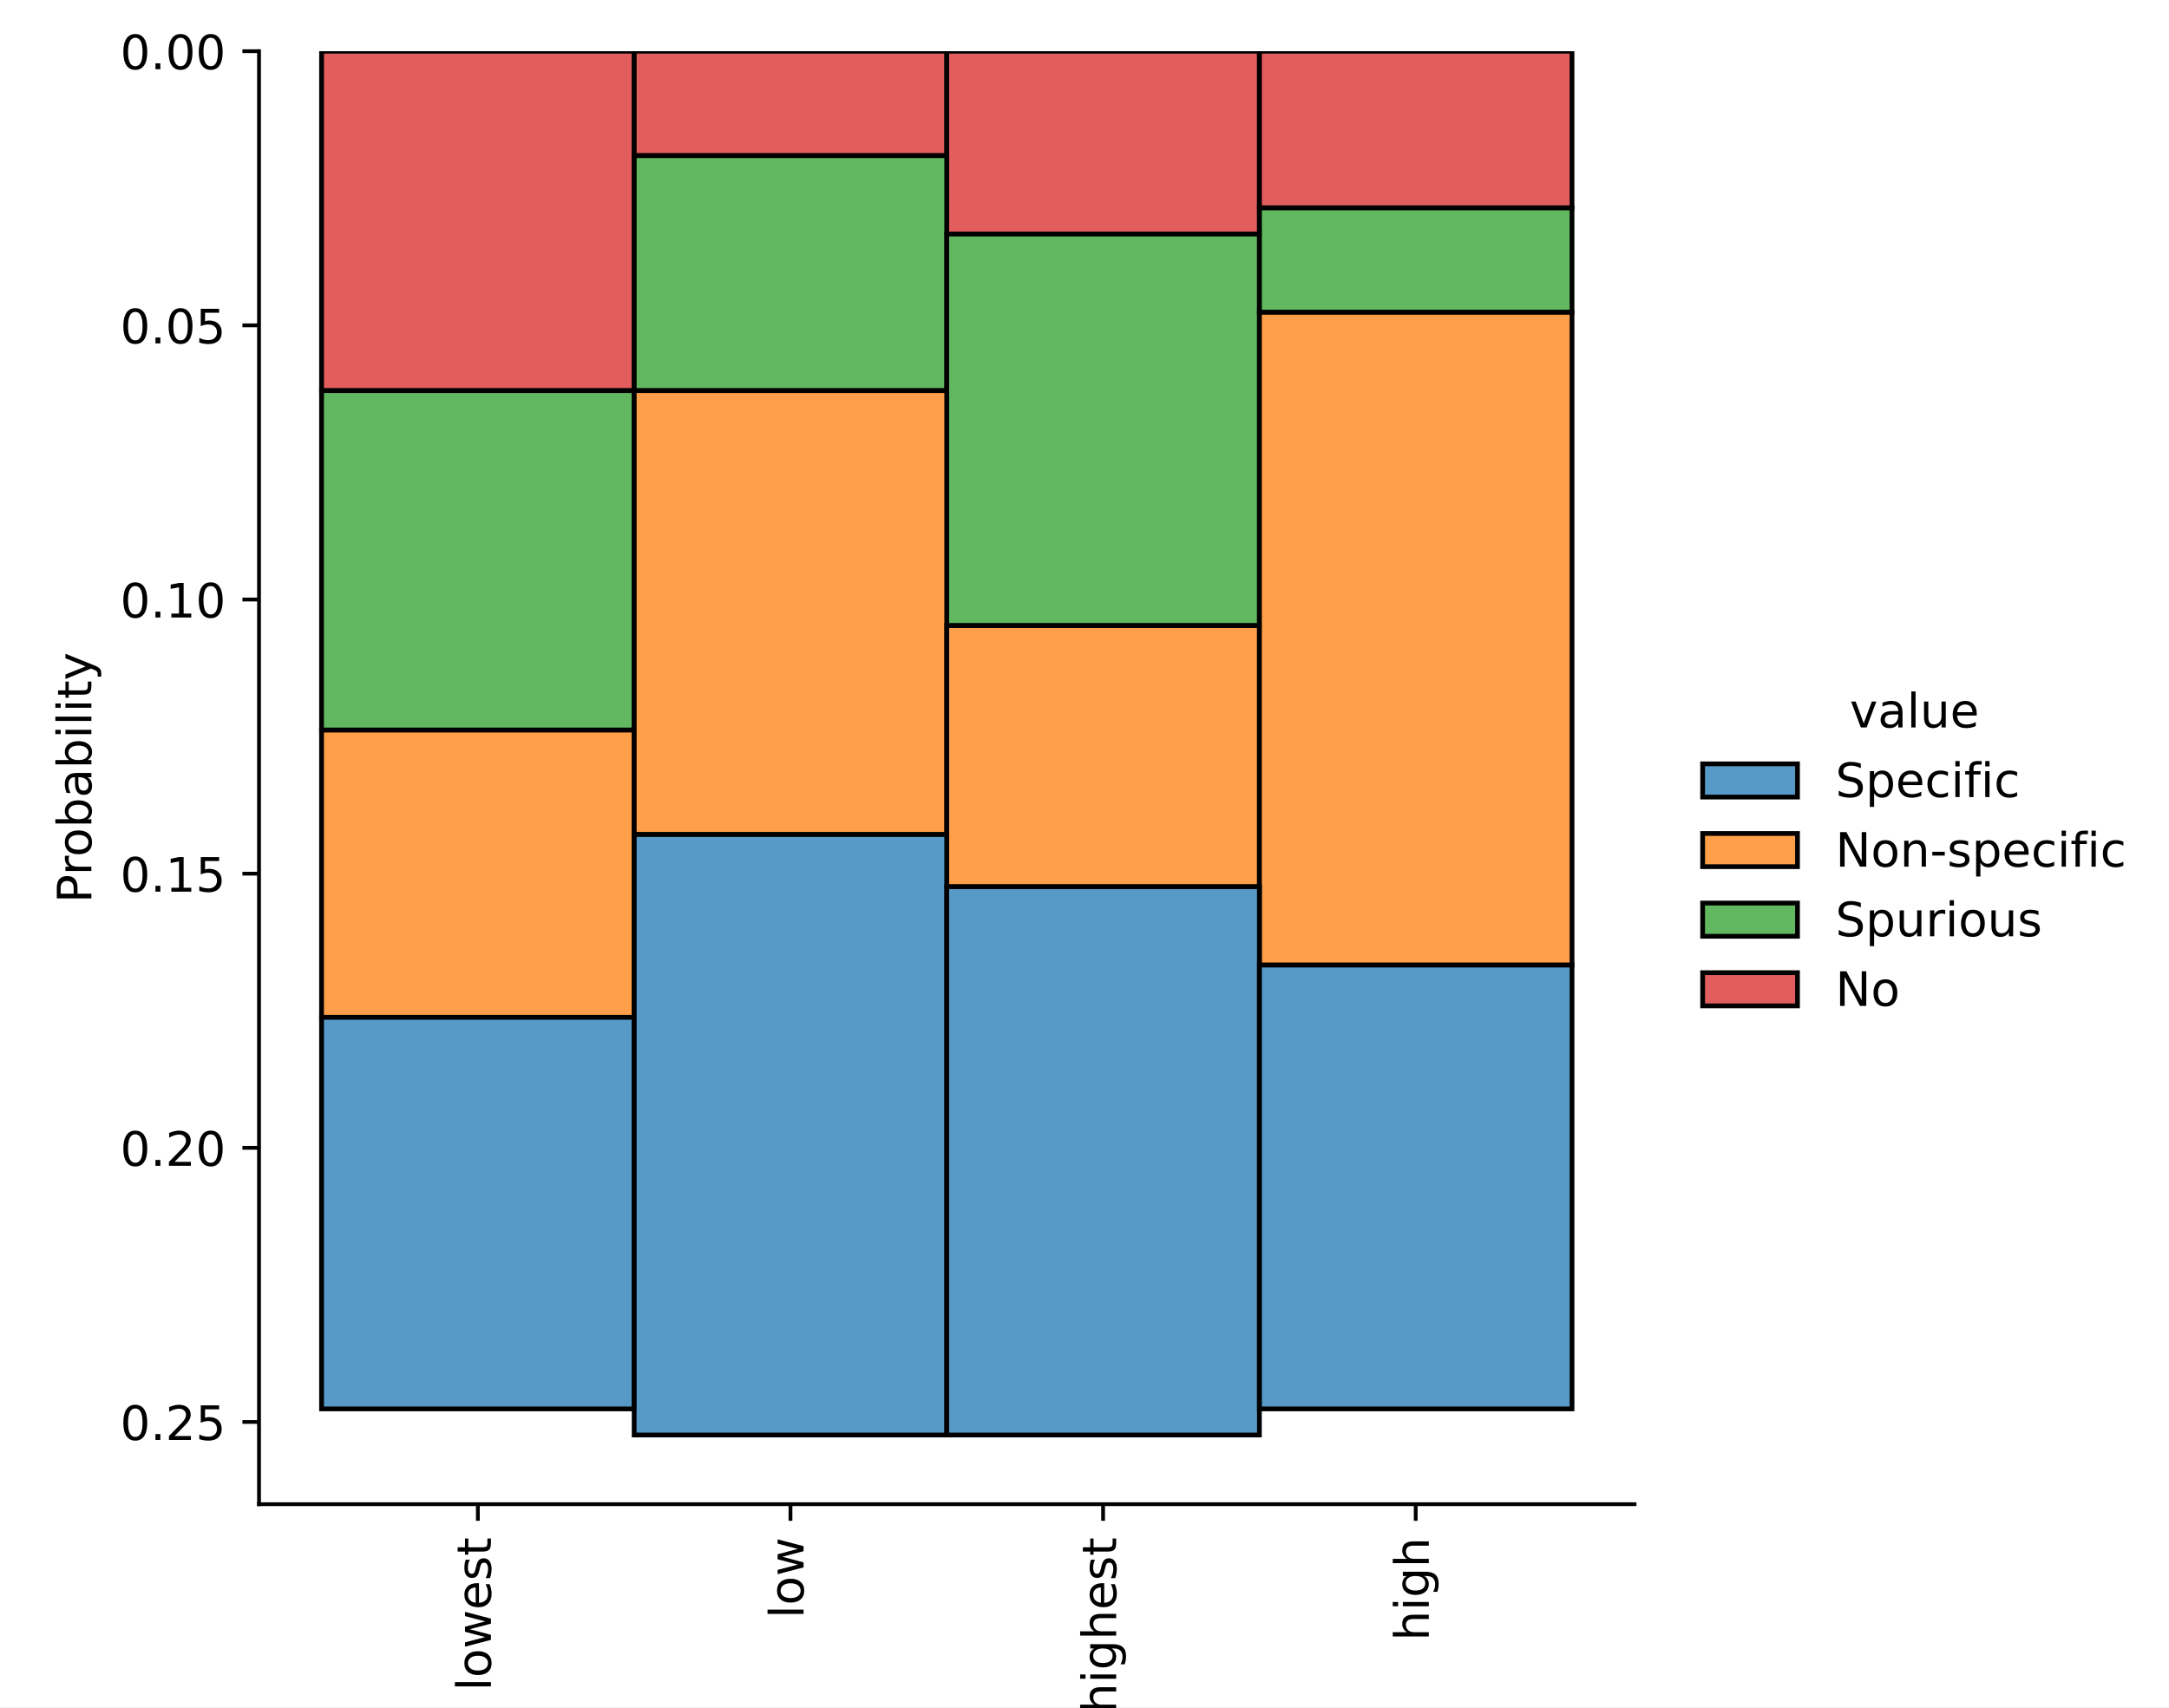
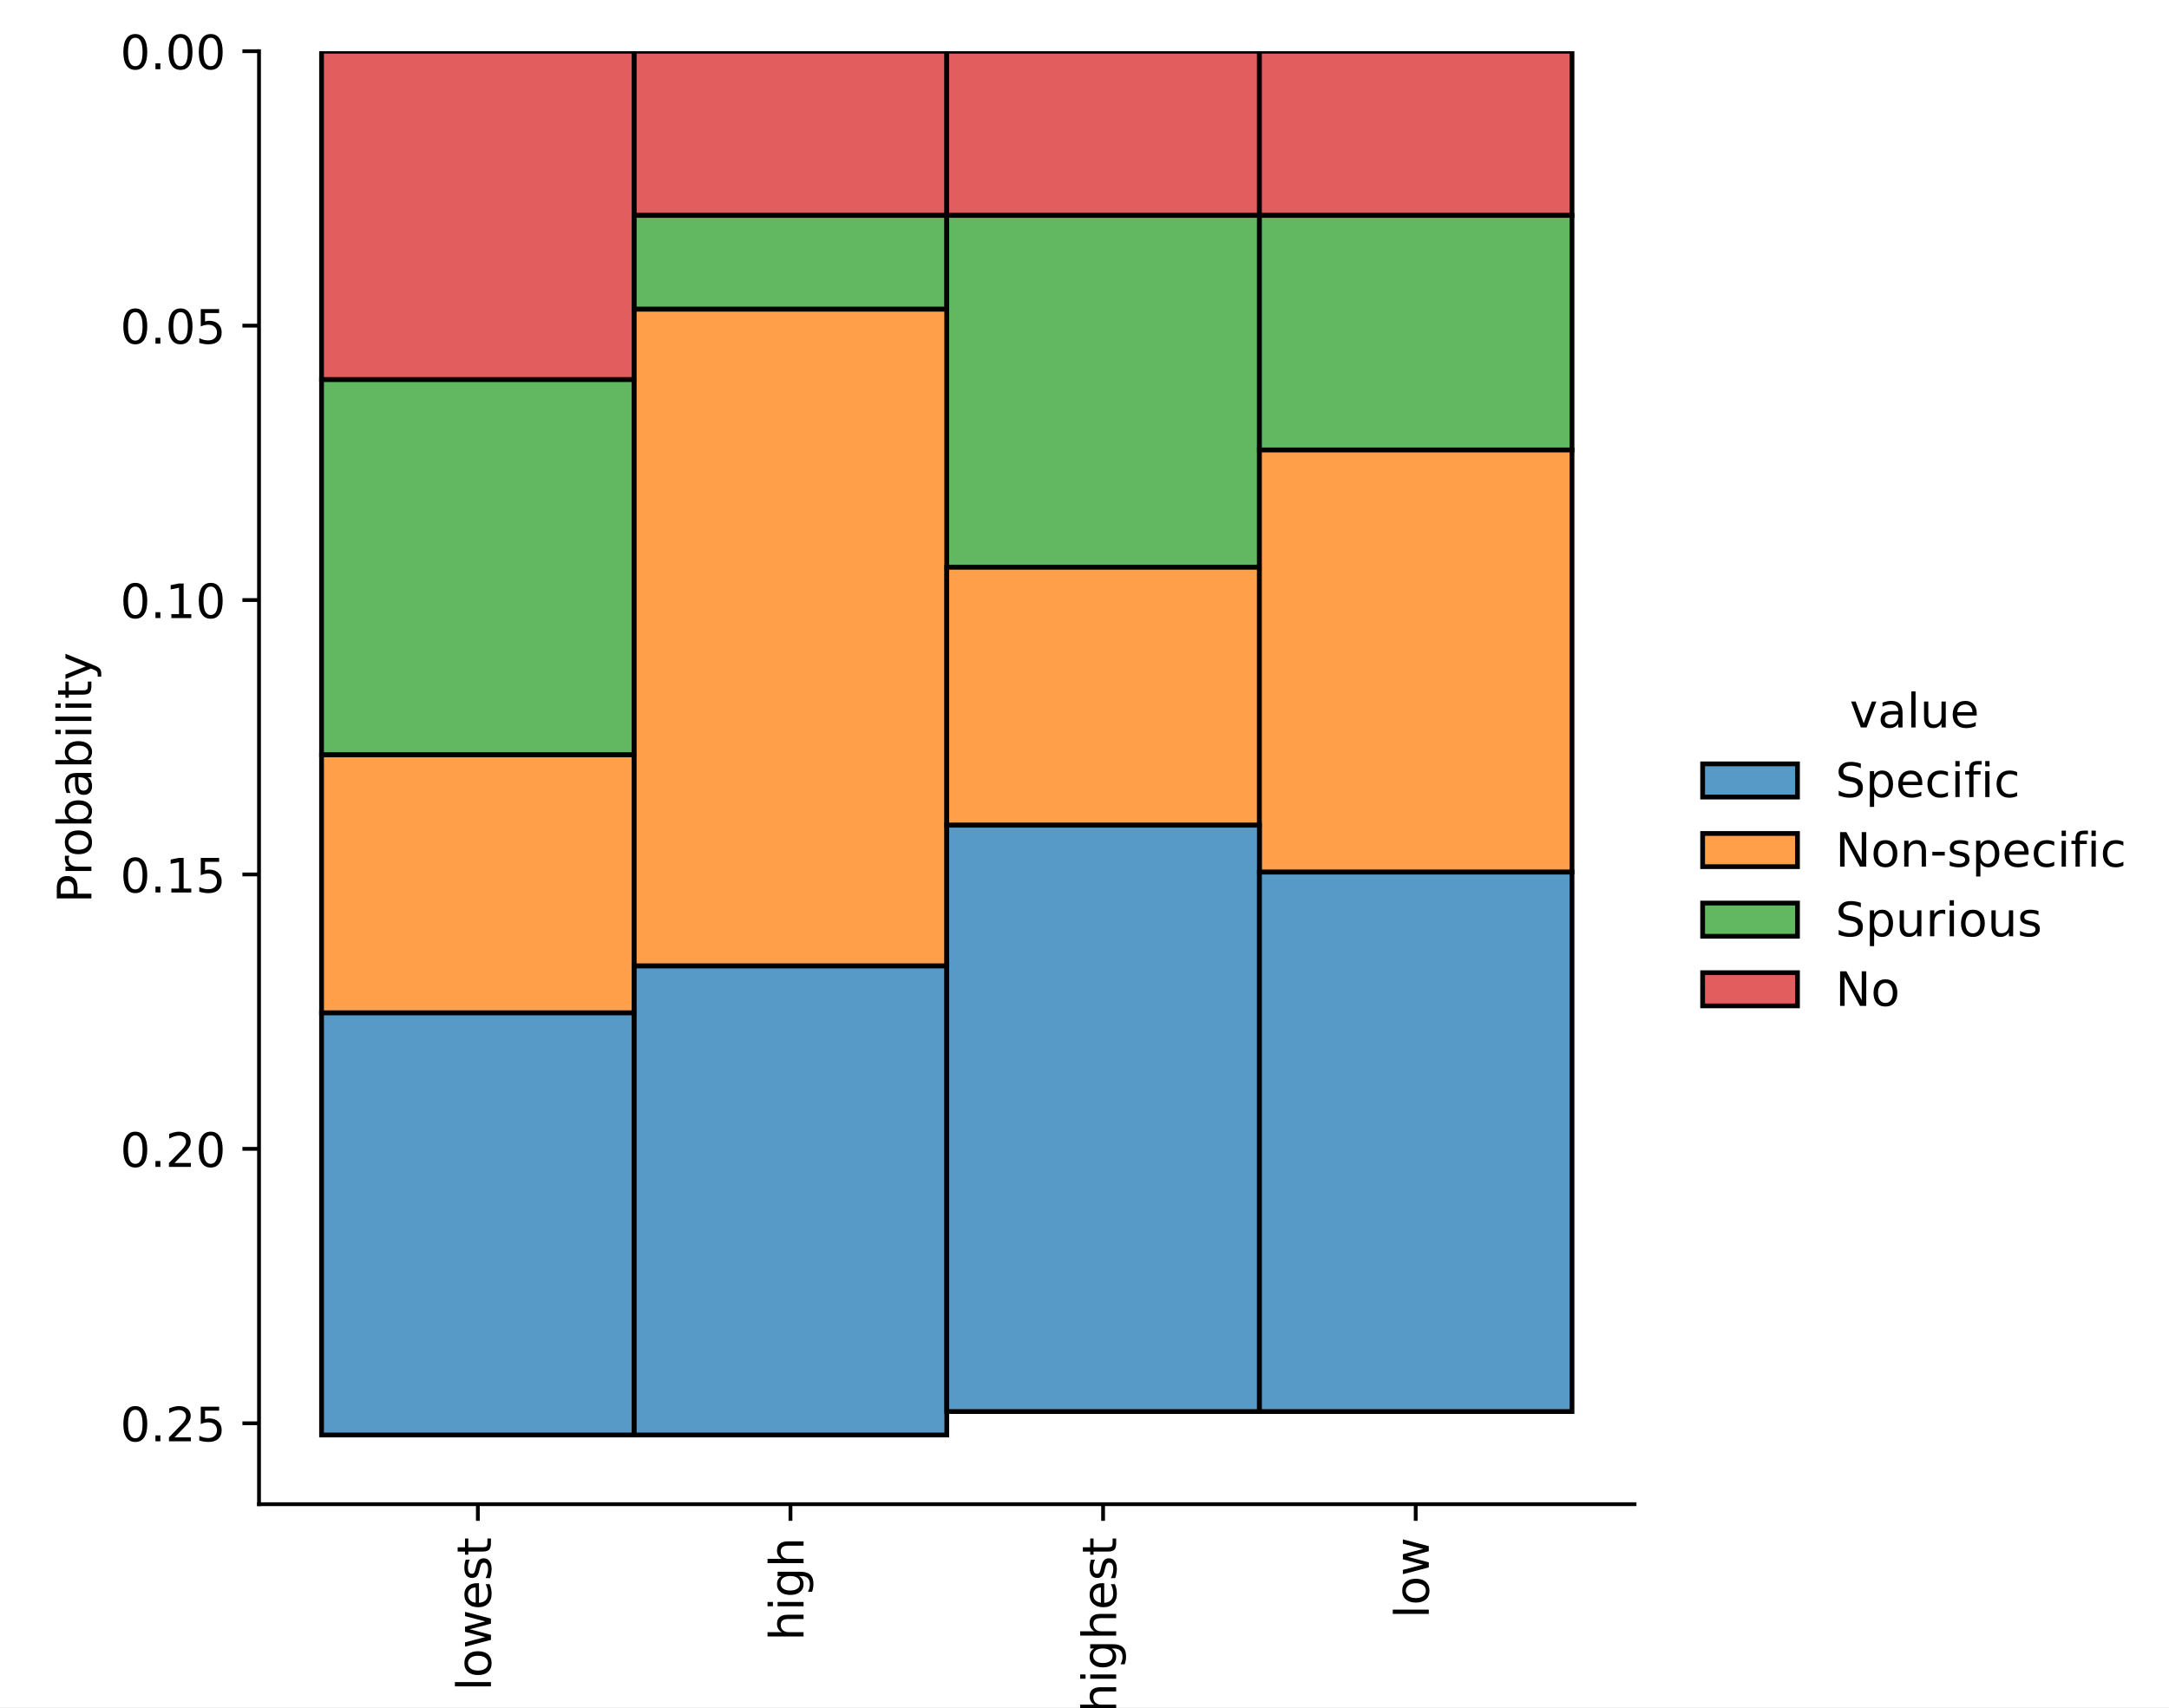
<svg xmlns="http://www.w3.org/2000/svg" xmlns:xlink="http://www.w3.org/1999/xlink" width="457.312pt" height="360pt" viewBox="0 0 457.312 360" version="1.1">
  <defs>
    <style type="text/css">*{stroke-linejoin: round; stroke-linecap: butt}</style>
  </defs>
  <g id="figure_1">
    <g id="patch_1">
      <path d="M 0 360  L 457.312 360  L 457.312 0  L 0 0  z " style="fill: #ffffff" />
    </g>
    <g id="axes_1">
      <g id="patch_2">
        <path d="M 54.612 317.2  L 344.627 317.2  L 344.627 10.8  L 54.612 10.8  z " style="fill: #ffffff" />
      </g>
      <g id="patch_3">
-         <path d="M 67.795 10.8  L 133.707 10.8  L 133.707 82.376  L 67.795 82.376  z " clip-path="url(#p4d5f2d1c03)" style="fill: #d62728; fill-opacity: 0.75; stroke: #000000; stroke-linejoin: miter" />
+         <path d="M 67.795 10.8  L 133.707 10.8  L 133.707 80.043  L 67.795 80.043  z " clip-path="url(#p7d5ce05c84)" style="fill: #d62728; fill-opacity: 0.75; stroke: #000000; stroke-linejoin: miter" />
      </g>
      <g id="patch_4">
-         <path d="M 133.707 10.8  L 199.62 10.8  L 199.62 32.823  L 133.707 32.823  z " clip-path="url(#p4d5f2d1c03)" style="fill: #d62728; fill-opacity: 0.75; stroke: #000000; stroke-linejoin: miter" />
+         <path d="M 133.707 10.8  L 199.62 10.8  L 199.62 45.421  L 133.707 45.421  z " clip-path="url(#p7d5ce05c84)" style="fill: #d62728; fill-opacity: 0.75; stroke: #000000; stroke-linejoin: miter" />
      </g>
      <g id="patch_5">
-         <path d="M 199.62 10.8  L 265.532 10.8  L 265.532 49.341  L 199.62 49.341  z " clip-path="url(#p4d5f2d1c03)" style="fill: #d62728; fill-opacity: 0.75; stroke: #000000; stroke-linejoin: miter" />
+         <path d="M 199.62 10.8  L 265.532 10.8  L 265.532 45.421  L 199.62 45.421  z " clip-path="url(#p7d5ce05c84)" style="fill: #d62728; fill-opacity: 0.75; stroke: #000000; stroke-linejoin: miter" />
      </g>
      <g id="patch_6">
-         <path d="M 265.532 10.8  L 331.444 10.8  L 331.444 43.835  L 265.532 43.835  z " clip-path="url(#p4d5f2d1c03)" style="fill: #d62728; fill-opacity: 0.75; stroke: #000000; stroke-linejoin: miter" />
+         <path d="M 265.532 10.8  L 331.444 10.8  L 331.444 45.421  L 265.532 45.421  z " clip-path="url(#p7d5ce05c84)" style="fill: #d62728; fill-opacity: 0.75; stroke: #000000; stroke-linejoin: miter" />
      </g>
      <g id="patch_7">
-         <path d="M 67.795 82.376  L 133.707 82.376  L 133.707 153.952  L 67.795 153.952  z " clip-path="url(#p4d5f2d1c03)" style="fill: #2ca02c; fill-opacity: 0.75; stroke: #000000; stroke-linejoin: miter" />
+         <path d="M 67.795 80.043  L 133.707 80.043  L 133.707 159.178  L 67.795 159.178  z " clip-path="url(#p7d5ce05c84)" style="fill: #2ca02c; fill-opacity: 0.75; stroke: #000000; stroke-linejoin: miter" />
      </g>
      <g id="patch_8">
-         <path d="M 133.707 32.823  L 199.62 32.823  L 199.62 82.376  L 133.707 82.376  z " clip-path="url(#p4d5f2d1c03)" style="fill: #2ca02c; fill-opacity: 0.75; stroke: #000000; stroke-linejoin: miter" />
+         <path d="M 133.707 45.421  L 199.62 45.421  L 199.62 65.205  L 133.707 65.205  z " clip-path="url(#p7d5ce05c84)" style="fill: #2ca02c; fill-opacity: 0.75; stroke: #000000; stroke-linejoin: miter" />
      </g>
      <g id="patch_9">
-         <path d="M 199.62 49.341  L 265.532 49.341  L 265.532 131.928  L 199.62 131.928  z " clip-path="url(#p4d5f2d1c03)" style="fill: #2ca02c; fill-opacity: 0.75; stroke: #000000; stroke-linejoin: miter" />
+         <path d="M 199.62 45.421  L 265.532 45.421  L 265.532 119.61  L 199.62 119.61  z " clip-path="url(#p7d5ce05c84)" style="fill: #2ca02c; fill-opacity: 0.75; stroke: #000000; stroke-linejoin: miter" />
      </g>
      <g id="patch_10">
-         <path d="M 265.532 43.835  L 331.444 43.835  L 331.444 65.858  L 265.532 65.858  z " clip-path="url(#p4d5f2d1c03)" style="fill: #2ca02c; fill-opacity: 0.75; stroke: #000000; stroke-linejoin: miter" />
+         <path d="M 265.532 45.421  L 331.444 45.421  L 331.444 94.881  L 265.532 94.881  z " clip-path="url(#p7d5ce05c84)" style="fill: #2ca02c; fill-opacity: 0.75; stroke: #000000; stroke-linejoin: miter" />
      </g>
      <g id="patch_11">
-         <path d="M 67.795 153.952  L 133.707 153.952  L 133.707 214.516  L 67.795 214.516  z " clip-path="url(#p4d5f2d1c03)" style="fill: #ff7f0e; fill-opacity: 0.75; stroke: #000000; stroke-linejoin: miter" />
+         <path d="M 67.795 159.178  L 133.707 159.178  L 133.707 213.583  L 67.795 213.583  z " clip-path="url(#p7d5ce05c84)" style="fill: #ff7f0e; fill-opacity: 0.75; stroke: #000000; stroke-linejoin: miter" />
      </g>
      <g id="patch_12">
-         <path d="M 133.707 82.376  L 199.62 82.376  L 199.62 175.975  L 133.707 175.975  z " clip-path="url(#p4d5f2d1c03)" style="fill: #ff7f0e; fill-opacity: 0.75; stroke: #000000; stroke-linejoin: miter" />
+         <path d="M 133.707 65.205  L 199.62 65.205  L 199.62 203.691  L 133.707 203.691  z " clip-path="url(#p7d5ce05c84)" style="fill: #ff7f0e; fill-opacity: 0.75; stroke: #000000; stroke-linejoin: miter" />
      </g>
      <g id="patch_13">
-         <path d="M 199.62 131.928  L 265.532 131.928  L 265.532 186.987  L 199.62 186.987  z " clip-path="url(#p4d5f2d1c03)" style="fill: #ff7f0e; fill-opacity: 0.75; stroke: #000000; stroke-linejoin: miter" />
+         <path d="M 199.62 119.61  L 265.532 119.61  L 265.532 174.015  L 199.62 174.015  z " clip-path="url(#p7d5ce05c84)" style="fill: #ff7f0e; fill-opacity: 0.75; stroke: #000000; stroke-linejoin: miter" />
      </g>
      <g id="patch_14">
-         <path d="M 265.532 65.858  L 331.444 65.858  L 331.444 203.504  L 265.532 203.504  z " clip-path="url(#p4d5f2d1c03)" style="fill: #ff7f0e; fill-opacity: 0.75; stroke: #000000; stroke-linejoin: miter" />
+         <path d="M 265.532 94.881  L 331.444 94.881  L 331.444 183.907  L 265.532 183.907  z " clip-path="url(#p7d5ce05c84)" style="fill: #ff7f0e; fill-opacity: 0.75; stroke: #000000; stroke-linejoin: miter" />
      </g>
      <g id="patch_15">
-         <path d="M 67.795 214.516  L 133.707 214.516  L 133.707 297.104  L 67.795 297.104  z " clip-path="url(#p4d5f2d1c03)" style="fill: #1f77b4; fill-opacity: 0.75; stroke: #000000; stroke-linejoin: miter" />
+         <path d="M 67.795 213.583  L 133.707 213.583  L 133.707 302.61  L 67.795 302.61  z " clip-path="url(#p7d5ce05c84)" style="fill: #1f77b4; fill-opacity: 0.75; stroke: #000000; stroke-linejoin: miter" />
      </g>
      <g id="patch_16">
-         <path d="M 133.707 175.975  L 199.62 175.975  L 199.62 302.61  L 133.707 302.61  z " clip-path="url(#p4d5f2d1c03)" style="fill: #1f77b4; fill-opacity: 0.75; stroke: #000000; stroke-linejoin: miter" />
+         <path d="M 133.707 203.691  L 199.62 203.691  L 199.62 302.61  L 133.707 302.61  z " clip-path="url(#p7d5ce05c84)" style="fill: #1f77b4; fill-opacity: 0.75; stroke: #000000; stroke-linejoin: miter" />
      </g>
      <g id="patch_17">
-         <path d="M 199.62 186.987  L 265.532 186.987  L 265.532 302.61  L 199.62 302.61  z " clip-path="url(#p4d5f2d1c03)" style="fill: #1f77b4; fill-opacity: 0.75; stroke: #000000; stroke-linejoin: miter" />
+         <path d="M 199.62 174.015  L 265.532 174.015  L 265.532 297.664  L 199.62 297.664  z " clip-path="url(#p7d5ce05c84)" style="fill: #1f77b4; fill-opacity: 0.75; stroke: #000000; stroke-linejoin: miter" />
      </g>
      <g id="patch_18">
-         <path d="M 265.532 203.504  L 331.444 203.504  L 331.444 297.104  L 265.532 297.104  z " clip-path="url(#p4d5f2d1c03)" style="fill: #1f77b4; fill-opacity: 0.75; stroke: #000000; stroke-linejoin: miter" />
+         <path d="M 265.532 183.907  L 331.444 183.907  L 331.444 297.664  L 265.532 297.664  z " clip-path="url(#p7d5ce05c84)" style="fill: #1f77b4; fill-opacity: 0.75; stroke: #000000; stroke-linejoin: miter" />
      </g>
      <g id="matplotlib.axis_1">
        <g id="xtick_1">
          <g id="line2d_1">
            <defs>
-               <path id="mb6235e58ac" d="M 0 0  L 0 3.5  " style="stroke: #000000; stroke-width: 0.8" />
+               <path id="m3f5d22ed80" d="M 0 0  L 0 3.5  " style="stroke: #000000; stroke-width: 0.8" />
            </defs>
            <g>
-               <use xlink:href="#mb6235e58ac" x="100.751" y="317.2" style="stroke: #000000; stroke-width: 0.8" />
+               <use xlink:href="#m3f5d22ed80" x="100.751" y="317.2" style="stroke: #000000; stroke-width: 0.8" />
            </g>
          </g>
          <g id="text_1">
            <g transform="translate(103.5105 356.5578) rotate(-90) scale(0.1 -0.1)">
              <defs>
                <path id="DejaVuSans-6c" d="M 603 4863  L 1178 4863  L 1178 0  L 603 0  L 603 4863  z " transform="scale(0.015625)" />
                <path id="DejaVuSans-6f" d="M 1959 3097  Q 1497 3097 1228 2736  Q 959 2375 959 1747  Q 959 1119 1226 758  Q 1494 397 1959 397  Q 2419 397 2687 759  Q 2956 1122 2956 1747  Q 2956 2369 2687 2733  Q 2419 3097 1959 3097  z M 1959 3584  Q 2709 3584 3137 3096  Q 3566 2609 3566 1747  Q 3566 888 3137 398  Q 2709 -91 1959 -91  Q 1206 -91 779 398  Q 353 888 353 1747  Q 353 2609 779 3096  Q 1206 3584 1959 3584  z " transform="scale(0.015625)" />
                <path id="DejaVuSans-77" d="M 269 3500  L 844 3500  L 1563 769  L 2278 3500  L 2956 3500  L 3675 769  L 4391 3500  L 4966 3500  L 4050 0  L 3372 0  L 2619 2869  L 1863 0  L 1184 0  L 269 3500  z " transform="scale(0.015625)" />
                <path id="DejaVuSans-65" d="M 3597 1894  L 3597 1613  L 953 1613  Q 991 1019 1311 708  Q 1631 397 2203 397  Q 2534 397 2845 478  Q 3156 559 3463 722  L 3463 178  Q 3153 47 2828 -22  Q 2503 -91 2169 -91  Q 1331 -91 842 396  Q 353 884 353 1716  Q 353 2575 817 3079  Q 1281 3584 2069 3584  Q 2775 3584 3186 3129  Q 3597 2675 3597 1894  z M 3022 2063  Q 3016 2534 2758 2815  Q 2500 3097 2075 3097  Q 1594 3097 1305 2825  Q 1016 2553 972 2059  L 3022 2063  z " transform="scale(0.015625)" />
                <path id="DejaVuSans-73" d="M 2834 3397  L 2834 2853  Q 2591 2978 2328 3040  Q 2066 3103 1784 3103  Q 1356 3103 1142 2972  Q 928 2841 928 2578  Q 928 2378 1081 2264  Q 1234 2150 1697 2047  L 1894 2003  Q 2506 1872 2764 1633  Q 3022 1394 3022 966  Q 3022 478 2636 193  Q 2250 -91 1575 -91  Q 1294 -91 989 -36  Q 684 19 347 128  L 347 722  Q 666 556 975 473  Q 1284 391 1588 391  Q 1994 391 2212 530  Q 2431 669 2431 922  Q 2431 1156 2273 1281  Q 2116 1406 1581 1522  L 1381 1569  Q 847 1681 609 1914  Q 372 2147 372 2553  Q 372 3047 722 3315  Q 1072 3584 1716 3584  Q 2034 3584 2315 3537  Q 2597 3491 2834 3397  z " transform="scale(0.015625)" />
                <path id="DejaVuSans-74" d="M 1172 4494  L 1172 3500  L 2356 3500  L 2356 3053  L 1172 3053  L 1172 1153  Q 1172 725 1289 603  Q 1406 481 1766 481  L 2356 481  L 2356 0  L 1766 0  Q 1100 0 847 248  Q 594 497 594 1153  L 594 3053  L 172 3053  L 172 3500  L 594 3500  L 594 4494  L 1172 4494  z " transform="scale(0.015625)" />
              </defs>
              <use xlink:href="#DejaVuSans-6c" />
              <use xlink:href="#DejaVuSans-6f" transform="translate(27.7832 0)" />
              <use xlink:href="#DejaVuSans-77" transform="translate(88.96484 0)" />
              <use xlink:href="#DejaVuSans-65" transform="translate(170.752 0)" />
              <use xlink:href="#DejaVuSans-73" transform="translate(232.2754 0)" />
              <use xlink:href="#DejaVuSans-74" transform="translate(284.375 0)" />
            </g>
          </g>
        </g>
        <g id="xtick_2">
          <g id="line2d_2">
            <g>
-               <use xlink:href="#mb6235e58ac" x="166.664" y="317.2" style="stroke: #000000; stroke-width: 0.8" />
+               <use xlink:href="#m3f5d22ed80" x="166.664" y="317.2" style="stroke: #000000; stroke-width: 0.8" />
            </g>
          </g>
          <g id="text_2">
-             <g transform="translate(169.4229 341.275) rotate(-90) scale(0.1 -0.1)">
-               <use xlink:href="#DejaVuSans-6c" />
-               <use xlink:href="#DejaVuSans-6f" transform="translate(27.7832 0)" />
-               <use xlink:href="#DejaVuSans-77" transform="translate(88.96484 0)" />
-             </g>
-           </g>
-         </g>
-         <g id="xtick_3">
-           <g id="line2d_3">
-             <g>
-               <use xlink:href="#mb6235e58ac" x="232.576" y="317.2" style="stroke: #000000; stroke-width: 0.8" />
-             </g>
-           </g>
-           <g id="text_3">
-             <g transform="translate(235.3352 361.2844) rotate(-90) scale(0.1 -0.1)">
+             <g transform="translate(169.4229 346.0016) rotate(-90) scale(0.1 -0.1)">
              <defs>
                <path id="DejaVuSans-68" d="M 3513 2113  L 3513 0  L 2938 0  L 2938 2094  Q 2938 2591 2744 2837  Q 2550 3084 2163 3084  Q 1697 3084 1428 2787  Q 1159 2491 1159 1978  L 1159 0  L 581 0  L 581 4863  L 1159 4863  L 1159 2956  Q 1366 3272 1645 3428  Q 1925 3584 2291 3584  Q 2894 3584 3203 3211  Q 3513 2838 3513 2113  z " transform="scale(0.015625)" />
                <path id="DejaVuSans-69" d="M 603 3500  L 1178 3500  L 1178 0  L 603 0  L 603 3500  z M 603 4863  L 1178 4863  L 1178 4134  L 603 4134  L 603 4863  z " transform="scale(0.015625)" />
                <path id="DejaVuSans-67" d="M 2906 1791  Q 2906 2416 2648 2759  Q 2391 3103 1925 3103  Q 1463 3103 1205 2759  Q 947 2416 947 1791  Q 947 1169 1205 825  Q 1463 481 1925 481  Q 2391 481 2648 825  Q 2906 1169 2906 1791  z M 3481 434  Q 3481 -459 3084 -895  Q 2688 -1331 1869 -1331  Q 1566 -1331 1297 -1286  Q 1028 -1241 775 -1147  L 775 -588  Q 1028 -725 1275 -790  Q 1522 -856 1778 -856  Q 2344 -856 2625 -561  Q 2906 -266 2906 331  L 2906 616  Q 2728 306 2450 153  Q 2172 0 1784 0  Q 1141 0 747 490  Q 353 981 353 1791  Q 353 2603 747 3093  Q 1141 3584 1784 3584  Q 2172 3584 2450 3431  Q 2728 3278 2906 2969  L 2906 3500  L 3481 3500  L 3481 434  z " transform="scale(0.015625)" />
              </defs>
+               <use xlink:href="#DejaVuSans-68" />
+               <use xlink:href="#DejaVuSans-69" transform="translate(63.37891 0)" />
+               <use xlink:href="#DejaVuSans-67" transform="translate(91.16211 0)" />
+               <use xlink:href="#DejaVuSans-68" transform="translate(154.6387 0)" />
+             </g>
+           </g>
+         </g>
+         <g id="xtick_3">
+           <g id="line2d_3">
+             <g>
+               <use xlink:href="#m3f5d22ed80" x="232.576" y="317.2" style="stroke: #000000; stroke-width: 0.8" />
+             </g>
+           </g>
+           <g id="text_3">
+             <g transform="translate(235.3352 361.2844) rotate(-90) scale(0.1 -0.1)">
              <use xlink:href="#DejaVuSans-68" />
              <use xlink:href="#DejaVuSans-69" transform="translate(63.37891 0)" />
              <use xlink:href="#DejaVuSans-67" transform="translate(91.16211 0)" />
              <use xlink:href="#DejaVuSans-68" transform="translate(154.6387 0)" />
              <use xlink:href="#DejaVuSans-65" transform="translate(218.0176 0)" />
              <use xlink:href="#DejaVuSans-73" transform="translate(279.541 0)" />
              <use xlink:href="#DejaVuSans-74" transform="translate(331.6406 0)" />
            </g>
          </g>
        </g>
        <g id="xtick_4">
          <g id="line2d_4">
            <g>
-               <use xlink:href="#mb6235e58ac" x="298.488" y="317.2" style="stroke: #000000; stroke-width: 0.8" />
+               <use xlink:href="#m3f5d22ed80" x="298.488" y="317.2" style="stroke: #000000; stroke-width: 0.8" />
            </g>
          </g>
          <g id="text_4">
-             <g transform="translate(301.2476 346.0016) rotate(-90) scale(0.1 -0.1)">
-               <use xlink:href="#DejaVuSans-68" />
-               <use xlink:href="#DejaVuSans-69" transform="translate(63.37891 0)" />
-               <use xlink:href="#DejaVuSans-67" transform="translate(91.16211 0)" />
-               <use xlink:href="#DejaVuSans-68" transform="translate(154.6387 0)" />
+             <g transform="translate(301.2476 341.275) rotate(-90) scale(0.1 -0.1)">
+               <use xlink:href="#DejaVuSans-6c" />
+               <use xlink:href="#DejaVuSans-6f" transform="translate(27.7832 0)" />
+               <use xlink:href="#DejaVuSans-77" transform="translate(88.96484 0)" />
            </g>
          </g>
        </g>
        <g id="text_5">
          <g transform="translate(179.4478 372.8828) scale(0.1 -0.1)">
            <defs>
              <path id="DejaVuSans-76" d="M 191 3500  L 800 3500  L 1894 563  L 2988 3500  L 3597 3500  L 2284 0  L 1503 0  L 191 3500  z " transform="scale(0.015625)" />
              <path id="DejaVuSans-61" d="M 2194 1759  Q 1497 1759 1228 1600  Q 959 1441 959 1056  Q 959 750 1161 570  Q 1363 391 1709 391  Q 2188 391 2477 730  Q 2766 1069 2766 1631  L 2766 1759  L 2194 1759  z M 3341 1997  L 3341 0  L 2766 0  L 2766 531  Q 2569 213 2275 61  Q 1981 -91 1556 -91  Q 1019 -91 701 211  Q 384 513 384 1019  Q 384 1609 779 1909  Q 1175 2209 1959 2209  L 2766 2209  L 2766 2266  Q 2766 2663 2505 2880  Q 2244 3097 1772 3097  Q 1472 3097 1187 3025  Q 903 2953 641 2809  L 641 3341  Q 956 3463 1253 3523  Q 1550 3584 1831 3584  Q 2591 3584 2966 3190  Q 3341 2797 3341 1997  z " transform="scale(0.015625)" />
              <path id="DejaVuSans-72" d="M 2631 2963  Q 2534 3019 2420 3045  Q 2306 3072 2169 3072  Q 1681 3072 1420 2755  Q 1159 2438 1159 1844  L 1159 0  L 581 0  L 581 3500  L 1159 3500  L 1159 2956  Q 1341 3275 1631 3429  Q 1922 3584 2338 3584  Q 2397 3584 2469 3576  Q 2541 3569 2628 3553  L 2631 2963  z " transform="scale(0.015625)" />
              <path id="DejaVuSans-62" d="M 3116 1747  Q 3116 2381 2855 2742  Q 2594 3103 2138 3103  Q 1681 3103 1420 2742  Q 1159 2381 1159 1747  Q 1159 1113 1420 752  Q 1681 391 2138 391  Q 2594 391 2855 752  Q 3116 1113 3116 1747  z M 1159 2969  Q 1341 3281 1617 3432  Q 1894 3584 2278 3584  Q 2916 3584 3314 3078  Q 3713 2572 3713 1747  Q 3713 922 3314 415  Q 2916 -91 2278 -91  Q 1894 -91 1617 61  Q 1341 213 1159 525  L 1159 0  L 581 0  L 581 4863  L 1159 4863  L 1159 2969  z " transform="scale(0.015625)" />
            </defs>
            <use xlink:href="#DejaVuSans-76" />
            <use xlink:href="#DejaVuSans-61" transform="translate(59.17969 0)" />
            <use xlink:href="#DejaVuSans-72" transform="translate(120.459 0)" />
            <use xlink:href="#DejaVuSans-69" transform="translate(161.5723 0)" />
            <use xlink:href="#DejaVuSans-61" transform="translate(189.3555 0)" />
            <use xlink:href="#DejaVuSans-62" transform="translate(250.6348 0)" />
            <use xlink:href="#DejaVuSans-6c" transform="translate(314.1113 0)" />
            <use xlink:href="#DejaVuSans-65" transform="translate(341.8945 0)" />
          </g>
        </g>
      </g>
      <g id="matplotlib.axis_2">
        <g id="ytick_1">
          <g id="line2d_5">
            <defs>
-               <path id="m98a1bf85b0" d="M 0 0  L -3.5 0  " style="stroke: #000000; stroke-width: 0.8" />
+               <path id="m0b2430b117" d="M 0 0  L -3.5 0  " style="stroke: #000000; stroke-width: 0.8" />
            </defs>
            <g>
-               <use xlink:href="#m98a1bf85b0" x="54.612" y="10.8" style="stroke: #000000; stroke-width: 0.8" />
+               <use xlink:href="#m0b2430b117" x="54.612" y="10.8" style="stroke: #000000; stroke-width: 0.8" />
            </g>
          </g>
          <g id="text_6">
            <g transform="translate(25.34688 14.59922) scale(0.1 -0.1)">
              <defs>
                <path id="DejaVuSans-30" d="M 2034 4250  Q 1547 4250 1301 3770  Q 1056 3291 1056 2328  Q 1056 1369 1301 889  Q 1547 409 2034 409  Q 2525 409 2770 889  Q 3016 1369 3016 2328  Q 3016 3291 2770 3770  Q 2525 4250 2034 4250  z M 2034 4750  Q 2819 4750 3233 4129  Q 3647 3509 3647 2328  Q 3647 1150 3233 529  Q 2819 -91 2034 -91  Q 1250 -91 836 529  Q 422 1150 422 2328  Q 422 3509 836 4129  Q 1250 4750 2034 4750  z " transform="scale(0.015625)" />
                <path id="DejaVuSans-2e" d="M 684 794  L 1344 794  L 1344 0  L 684 0  L 684 794  z " transform="scale(0.015625)" />
              </defs>
              <use xlink:href="#DejaVuSans-30" />
              <use xlink:href="#DejaVuSans-2e" transform="translate(63.62305 0)" />
              <use xlink:href="#DejaVuSans-30" transform="translate(95.41016 0)" />
              <use xlink:href="#DejaVuSans-30" transform="translate(159.0332 0)" />
            </g>
          </g>
        </g>
        <g id="ytick_2">
          <g id="line2d_6">
            <g>
-               <use xlink:href="#m98a1bf85b0" x="54.612" y="68.611" style="stroke: #000000; stroke-width: 0.8" />
+               <use xlink:href="#m0b2430b117" x="54.612" y="68.667" style="stroke: #000000; stroke-width: 0.8" />
            </g>
          </g>
          <g id="text_7">
-             <g transform="translate(25.34688 72.41054) scale(0.1 -0.1)">
+             <g transform="translate(25.34688 72.46653) scale(0.1 -0.1)">
              <defs>
                <path id="DejaVuSans-35" d="M 691 4666  L 3169 4666  L 3169 4134  L 1269 4134  L 1269 2991  Q 1406 3038 1543 3061  Q 1681 3084 1819 3084  Q 2600 3084 3056 2656  Q 3513 2228 3513 1497  Q 3513 744 3044 326  Q 2575 -91 1722 -91  Q 1428 -91 1123 -41  Q 819 9 494 109  L 494 744  Q 775 591 1075 516  Q 1375 441 1709 441  Q 2250 441 2565 725  Q 2881 1009 2881 1497  Q 2881 1984 2565 2268  Q 2250 2553 1709 2553  Q 1456 2553 1204 2497  Q 953 2441 691 2322  L 691 4666  z " transform="scale(0.015625)" />
              </defs>
              <use xlink:href="#DejaVuSans-30" />
              <use xlink:href="#DejaVuSans-2e" transform="translate(63.62305 0)" />
              <use xlink:href="#DejaVuSans-30" transform="translate(95.41016 0)" />
              <use xlink:href="#DejaVuSans-35" transform="translate(159.0332 0)" />
            </g>
          </g>
        </g>
        <g id="ytick_3">
          <g id="line2d_7">
            <g>
-               <use xlink:href="#m98a1bf85b0" x="54.612" y="126.423" style="stroke: #000000; stroke-width: 0.8" />
+               <use xlink:href="#m0b2430b117" x="54.612" y="126.535" style="stroke: #000000; stroke-width: 0.8" />
            </g>
          </g>
          <g id="text_8">
-             <g transform="translate(25.34688 130.2219) scale(0.1 -0.1)">
+             <g transform="translate(25.34688 130.3338) scale(0.1 -0.1)">
              <defs>
                <path id="DejaVuSans-31" d="M 794 531  L 1825 531  L 1825 4091  L 703 3866  L 703 4441  L 1819 4666  L 2450 4666  L 2450 531  L 3481 531  L 3481 0  L 794 0  L 794 531  z " transform="scale(0.015625)" />
              </defs>
              <use xlink:href="#DejaVuSans-30" />
              <use xlink:href="#DejaVuSans-2e" transform="translate(63.62305 0)" />
              <use xlink:href="#DejaVuSans-31" transform="translate(95.41016 0)" />
              <use xlink:href="#DejaVuSans-30" transform="translate(159.0332 0)" />
            </g>
          </g>
        </g>
        <g id="ytick_4">
          <g id="line2d_8">
            <g>
-               <use xlink:href="#m98a1bf85b0" x="54.612" y="184.234" style="stroke: #000000; stroke-width: 0.8" />
+               <use xlink:href="#m0b2430b117" x="54.612" y="184.402" style="stroke: #000000; stroke-width: 0.8" />
            </g>
          </g>
          <g id="text_9">
-             <g transform="translate(25.34688 188.0332) scale(0.1 -0.1)">
+             <g transform="translate(25.34688 188.2012) scale(0.1 -0.1)">
              <use xlink:href="#DejaVuSans-30" />
              <use xlink:href="#DejaVuSans-2e" transform="translate(63.62305 0)" />
              <use xlink:href="#DejaVuSans-31" transform="translate(95.41016 0)" />
              <use xlink:href="#DejaVuSans-35" transform="translate(159.0332 0)" />
            </g>
          </g>
        </g>
        <g id="ytick_5">
          <g id="line2d_9">
            <g>
-               <use xlink:href="#m98a1bf85b0" x="54.612" y="242.045" style="stroke: #000000; stroke-width: 0.8" />
+               <use xlink:href="#m0b2430b117" x="54.612" y="242.269" style="stroke: #000000; stroke-width: 0.8" />
            </g>
          </g>
          <g id="text_10">
-             <g transform="translate(25.34688 245.8445) scale(0.1 -0.1)">
+             <g transform="translate(25.34688 246.0685) scale(0.1 -0.1)">
              <defs>
                <path id="DejaVuSans-32" d="M 1228 531  L 3431 531  L 3431 0  L 469 0  L 469 531  Q 828 903 1448 1529  Q 2069 2156 2228 2338  Q 2531 2678 2651 2914  Q 2772 3150 2772 3378  Q 2772 3750 2511 3984  Q 2250 4219 1831 4219  Q 1534 4219 1204 4116  Q 875 4013 500 3803  L 500 4441  Q 881 4594 1212 4672  Q 1544 4750 1819 4750  Q 2544 4750 2975 4387  Q 3406 4025 3406 3419  Q 3406 3131 3298 2873  Q 3191 2616 2906 2266  Q 2828 2175 2409 1742  Q 1991 1309 1228 531  z " transform="scale(0.015625)" />
              </defs>
              <use xlink:href="#DejaVuSans-30" />
              <use xlink:href="#DejaVuSans-2e" transform="translate(63.62305 0)" />
              <use xlink:href="#DejaVuSans-32" transform="translate(95.41016 0)" />
              <use xlink:href="#DejaVuSans-30" transform="translate(159.0332 0)" />
            </g>
          </g>
        </g>
        <g id="ytick_6">
          <g id="line2d_10">
            <g>
-               <use xlink:href="#m98a1bf85b0" x="54.612" y="299.857" style="stroke: #000000; stroke-width: 0.8" />
+               <use xlink:href="#m0b2430b117" x="54.612" y="300.137" style="stroke: #000000; stroke-width: 0.8" />
            </g>
          </g>
          <g id="text_11">
-             <g transform="translate(25.34688 303.6558) scale(0.1 -0.1)">
+             <g transform="translate(25.34688 303.9358) scale(0.1 -0.1)">
              <use xlink:href="#DejaVuSans-30" />
              <use xlink:href="#DejaVuSans-2e" transform="translate(63.62305 0)" />
              <use xlink:href="#DejaVuSans-32" transform="translate(95.41016 0)" />
              <use xlink:href="#DejaVuSans-35" transform="translate(159.0332 0)" />
            </g>
          </g>
        </g>
        <g id="text_12">
          <g transform="translate(19.26719 190.4289) rotate(-90) scale(0.1 -0.1)">
            <defs>
              <path id="DejaVuSans-50" d="M 1259 4147  L 1259 2394  L 2053 2394  Q 2494 2394 2734 2622  Q 2975 2850 2975 3272  Q 2975 3691 2734 3919  Q 2494 4147 2053 4147  L 1259 4147  z M 628 4666  L 2053 4666  Q 2838 4666 3239 4311  Q 3641 3956 3641 3272  Q 3641 2581 3239 2228  Q 2838 1875 2053 1875  L 1259 1875  L 1259 0  L 628 0  L 628 4666  z " transform="scale(0.015625)" />
              <path id="DejaVuSans-79" d="M 2059 -325  Q 1816 -950 1584 -1140  Q 1353 -1331 966 -1331  L 506 -1331  L 506 -850  L 844 -850  Q 1081 -850 1212 -737  Q 1344 -625 1503 -206  L 1606 56  L 191 3500  L 800 3500  L 1894 763  L 2988 3500  L 3597 3500  L 2059 -325  z " transform="scale(0.015625)" />
            </defs>
            <use xlink:href="#DejaVuSans-50" />
            <use xlink:href="#DejaVuSans-72" transform="translate(58.55273 0)" />
            <use xlink:href="#DejaVuSans-6f" transform="translate(97.41602 0)" />
            <use xlink:href="#DejaVuSans-62" transform="translate(158.5977 0)" />
            <use xlink:href="#DejaVuSans-61" transform="translate(222.0742 0)" />
            <use xlink:href="#DejaVuSans-62" transform="translate(283.3535 0)" />
            <use xlink:href="#DejaVuSans-69" transform="translate(346.8301 0)" />
            <use xlink:href="#DejaVuSans-6c" transform="translate(374.6133 0)" />
            <use xlink:href="#DejaVuSans-69" transform="translate(402.3965 0)" />
            <use xlink:href="#DejaVuSans-74" transform="translate(430.1797 0)" />
            <use xlink:href="#DejaVuSans-79" transform="translate(469.3887 0)" />
          </g>
        </g>
      </g>
      <g id="patch_19">
        <path d="M 54.612 317.2  L 54.612 10.8  " style="fill: none; stroke: #000000; stroke-width: 0.8; stroke-linejoin: miter; stroke-linecap: square" />
      </g>
      <g id="patch_20">
        <path d="M 54.612 317.2  L 344.627 317.2  " style="fill: none; stroke: #000000; stroke-width: 0.8; stroke-linejoin: miter; stroke-linecap: square" />
      </g>
    </g>
    <g id="legend_1">
      <g id="text_13">
        <g transform="translate(389.9898 153.4031) scale(0.1 -0.1)">
          <defs>
            <path id="DejaVuSans-75" d="M 544 1381  L 544 3500  L 1119 3500  L 1119 1403  Q 1119 906 1312 657  Q 1506 409 1894 409  Q 2359 409 2629 706  Q 2900 1003 2900 1516  L 2900 3500  L 3475 3500  L 3475 0  L 2900 0  L 2900 538  Q 2691 219 2414 64  Q 2138 -91 1772 -91  Q 1169 -91 856 284  Q 544 659 544 1381  z M 1991 3584  L 1991 3584  z " transform="scale(0.015625)" />
          </defs>
          <use xlink:href="#DejaVuSans-76" />
          <use xlink:href="#DejaVuSans-61" transform="translate(59.17969 0)" />
          <use xlink:href="#DejaVuSans-6c" transform="translate(120.459 0)" />
          <use xlink:href="#DejaVuSans-75" transform="translate(148.2422 0)" />
          <use xlink:href="#DejaVuSans-65" transform="translate(211.6211 0)" />
        </g>
      </g>
      <g id="patch_21">
        <path d="M 358.983 168.081  L 378.983 168.081  L 378.983 161.081  L 358.983 161.081  z " style="fill: #1f77b4; fill-opacity: 0.75; stroke: #000000; stroke-linejoin: miter" />
      </g>
      <g id="text_14">
        <g transform="translate(386.9828 168.0813) scale(0.1 -0.1)">
          <defs>
            <path id="DejaVuSans-53" d="M 3425 4513  L 3425 3897  Q 3066 4069 2747 4153  Q 2428 4238 2131 4238  Q 1616 4238 1336 4038  Q 1056 3838 1056 3469  Q 1056 3159 1242 3001  Q 1428 2844 1947 2747  L 2328 2669  Q 3034 2534 3370 2195  Q 3706 1856 3706 1288  Q 3706 609 3251 259  Q 2797 -91 1919 -91  Q 1588 -91 1214 -16  Q 841 59 441 206  L 441 856  Q 825 641 1194 531  Q 1563 422 1919 422  Q 2459 422 2753 634  Q 3047 847 3047 1241  Q 3047 1584 2836 1778  Q 2625 1972 2144 2069  L 1759 2144  Q 1053 2284 737 2584  Q 422 2884 422 3419  Q 422 4038 858 4394  Q 1294 4750 2059 4750  Q 2388 4750 2728 4690  Q 3069 4631 3425 4513  z " transform="scale(0.015625)" />
            <path id="DejaVuSans-70" d="M 1159 525  L 1159 -1331  L 581 -1331  L 581 3500  L 1159 3500  L 1159 2969  Q 1341 3281 1617 3432  Q 1894 3584 2278 3584  Q 2916 3584 3314 3078  Q 3713 2572 3713 1747  Q 3713 922 3314 415  Q 2916 -91 2278 -91  Q 1894 -91 1617 61  Q 1341 213 1159 525  z M 3116 1747  Q 3116 2381 2855 2742  Q 2594 3103 2138 3103  Q 1681 3103 1420 2742  Q 1159 2381 1159 1747  Q 1159 1113 1420 752  Q 1681 391 2138 391  Q 2594 391 2855 752  Q 3116 1113 3116 1747  z " transform="scale(0.015625)" />
            <path id="DejaVuSans-63" d="M 3122 3366  L 3122 2828  Q 2878 2963 2633 3030  Q 2388 3097 2138 3097  Q 1578 3097 1268 2742  Q 959 2388 959 1747  Q 959 1106 1268 751  Q 1578 397 2138 397  Q 2388 397 2633 464  Q 2878 531 3122 666  L 3122 134  Q 2881 22 2623 -34  Q 2366 -91 2075 -91  Q 1284 -91 818 406  Q 353 903 353 1747  Q 353 2603 823 3093  Q 1294 3584 2113 3584  Q 2378 3584 2631 3529  Q 2884 3475 3122 3366  z " transform="scale(0.015625)" />
            <path id="DejaVuSans-66" d="M 2375 4863  L 2375 4384  L 1825 4384  Q 1516 4384 1395 4259  Q 1275 4134 1275 3809  L 1275 3500  L 2222 3500  L 2222 3053  L 1275 3053  L 1275 0  L 697 0  L 697 3053  L 147 3053  L 147 3500  L 697 3500  L 697 3744  Q 697 4328 969 4595  Q 1241 4863 1831 4863  L 2375 4863  z " transform="scale(0.015625)" />
          </defs>
          <use xlink:href="#DejaVuSans-53" />
          <use xlink:href="#DejaVuSans-70" transform="translate(63.47656 0)" />
          <use xlink:href="#DejaVuSans-65" transform="translate(126.9531 0)" />
          <use xlink:href="#DejaVuSans-63" transform="translate(188.4766 0)" />
          <use xlink:href="#DejaVuSans-69" transform="translate(243.457 0)" />
          <use xlink:href="#DejaVuSans-66" transform="translate(271.2402 0)" />
          <use xlink:href="#DejaVuSans-69" transform="translate(306.4453 0)" />
          <use xlink:href="#DejaVuSans-63" transform="translate(334.2285 0)" />
        </g>
      </g>
      <g id="patch_22">
        <path d="M 358.983 182.759  L 378.983 182.759  L 378.983 175.759  L 358.983 175.759  z " style="fill: #ff7f0e; fill-opacity: 0.75; stroke: #000000; stroke-linejoin: miter" />
      </g>
      <g id="text_15">
        <g transform="translate(386.9828 182.7594) scale(0.1 -0.1)">
          <defs>
            <path id="DejaVuSans-4e" d="M 628 4666  L 1478 4666  L 3547 763  L 3547 4666  L 4159 4666  L 4159 0  L 3309 0  L 1241 3903  L 1241 0  L 628 0  L 628 4666  z " transform="scale(0.015625)" />
            <path id="DejaVuSans-6e" d="M 3513 2113  L 3513 0  L 2938 0  L 2938 2094  Q 2938 2591 2744 2837  Q 2550 3084 2163 3084  Q 1697 3084 1428 2787  Q 1159 2491 1159 1978  L 1159 0  L 581 0  L 581 3500  L 1159 3500  L 1159 2956  Q 1366 3272 1645 3428  Q 1925 3584 2291 3584  Q 2894 3584 3203 3211  Q 3513 2838 3513 2113  z " transform="scale(0.015625)" />
            <path id="DejaVuSans-2d" d="M 313 2009  L 1997 2009  L 1997 1497  L 313 1497  L 313 2009  z " transform="scale(0.015625)" />
          </defs>
          <use xlink:href="#DejaVuSans-4e" />
          <use xlink:href="#DejaVuSans-6f" transform="translate(74.80469 0)" />
          <use xlink:href="#DejaVuSans-6e" transform="translate(135.9863 0)" />
          <use xlink:href="#DejaVuSans-2d" transform="translate(199.3652 0)" />
          <use xlink:href="#DejaVuSans-73" transform="translate(235.4492 0)" />
          <use xlink:href="#DejaVuSans-70" transform="translate(287.5488 0)" />
          <use xlink:href="#DejaVuSans-65" transform="translate(351.0254 0)" />
          <use xlink:href="#DejaVuSans-63" transform="translate(412.5488 0)" />
          <use xlink:href="#DejaVuSans-69" transform="translate(467.5293 0)" />
          <use xlink:href="#DejaVuSans-66" transform="translate(495.3125 0)" />
          <use xlink:href="#DejaVuSans-69" transform="translate(530.5176 0)" />
          <use xlink:href="#DejaVuSans-63" transform="translate(558.3008 0)" />
        </g>
      </g>
      <g id="patch_23">
        <path d="M 358.983 197.438  L 378.983 197.438  L 378.983 190.438  L 358.983 190.438  z " style="fill: #2ca02c; fill-opacity: 0.75; stroke: #000000; stroke-linejoin: miter" />
      </g>
      <g id="text_16">
        <g transform="translate(386.9828 197.4375) scale(0.1 -0.1)">
          <use xlink:href="#DejaVuSans-53" />
          <use xlink:href="#DejaVuSans-70" transform="translate(63.47656 0)" />
          <use xlink:href="#DejaVuSans-75" transform="translate(126.9531 0)" />
          <use xlink:href="#DejaVuSans-72" transform="translate(190.332 0)" />
          <use xlink:href="#DejaVuSans-69" transform="translate(231.4453 0)" />
          <use xlink:href="#DejaVuSans-6f" transform="translate(259.2285 0)" />
          <use xlink:href="#DejaVuSans-75" transform="translate(320.4102 0)" />
          <use xlink:href="#DejaVuSans-73" transform="translate(383.7891 0)" />
        </g>
      </g>
      <g id="patch_24">
        <path d="M 358.983 212.116  L 378.983 212.116  L 378.983 205.116  L 358.983 205.116  z " style="fill: #d62728; fill-opacity: 0.75; stroke: #000000; stroke-linejoin: miter" />
      </g>
      <g id="text_17">
        <g transform="translate(386.9828 212.1156) scale(0.1 -0.1)">
          <use xlink:href="#DejaVuSans-4e" />
          <use xlink:href="#DejaVuSans-6f" transform="translate(74.80469 0)" />
        </g>
      </g>
    </g>
  </g>
  <defs>
-     <clipPath id="p4d5f2d1c03">
+     <clipPath id="p7d5ce05c84">
      <rect x="54.612" y="10.8" width="290.014" height="306.4" />
    </clipPath>
  </defs>
</svg>
